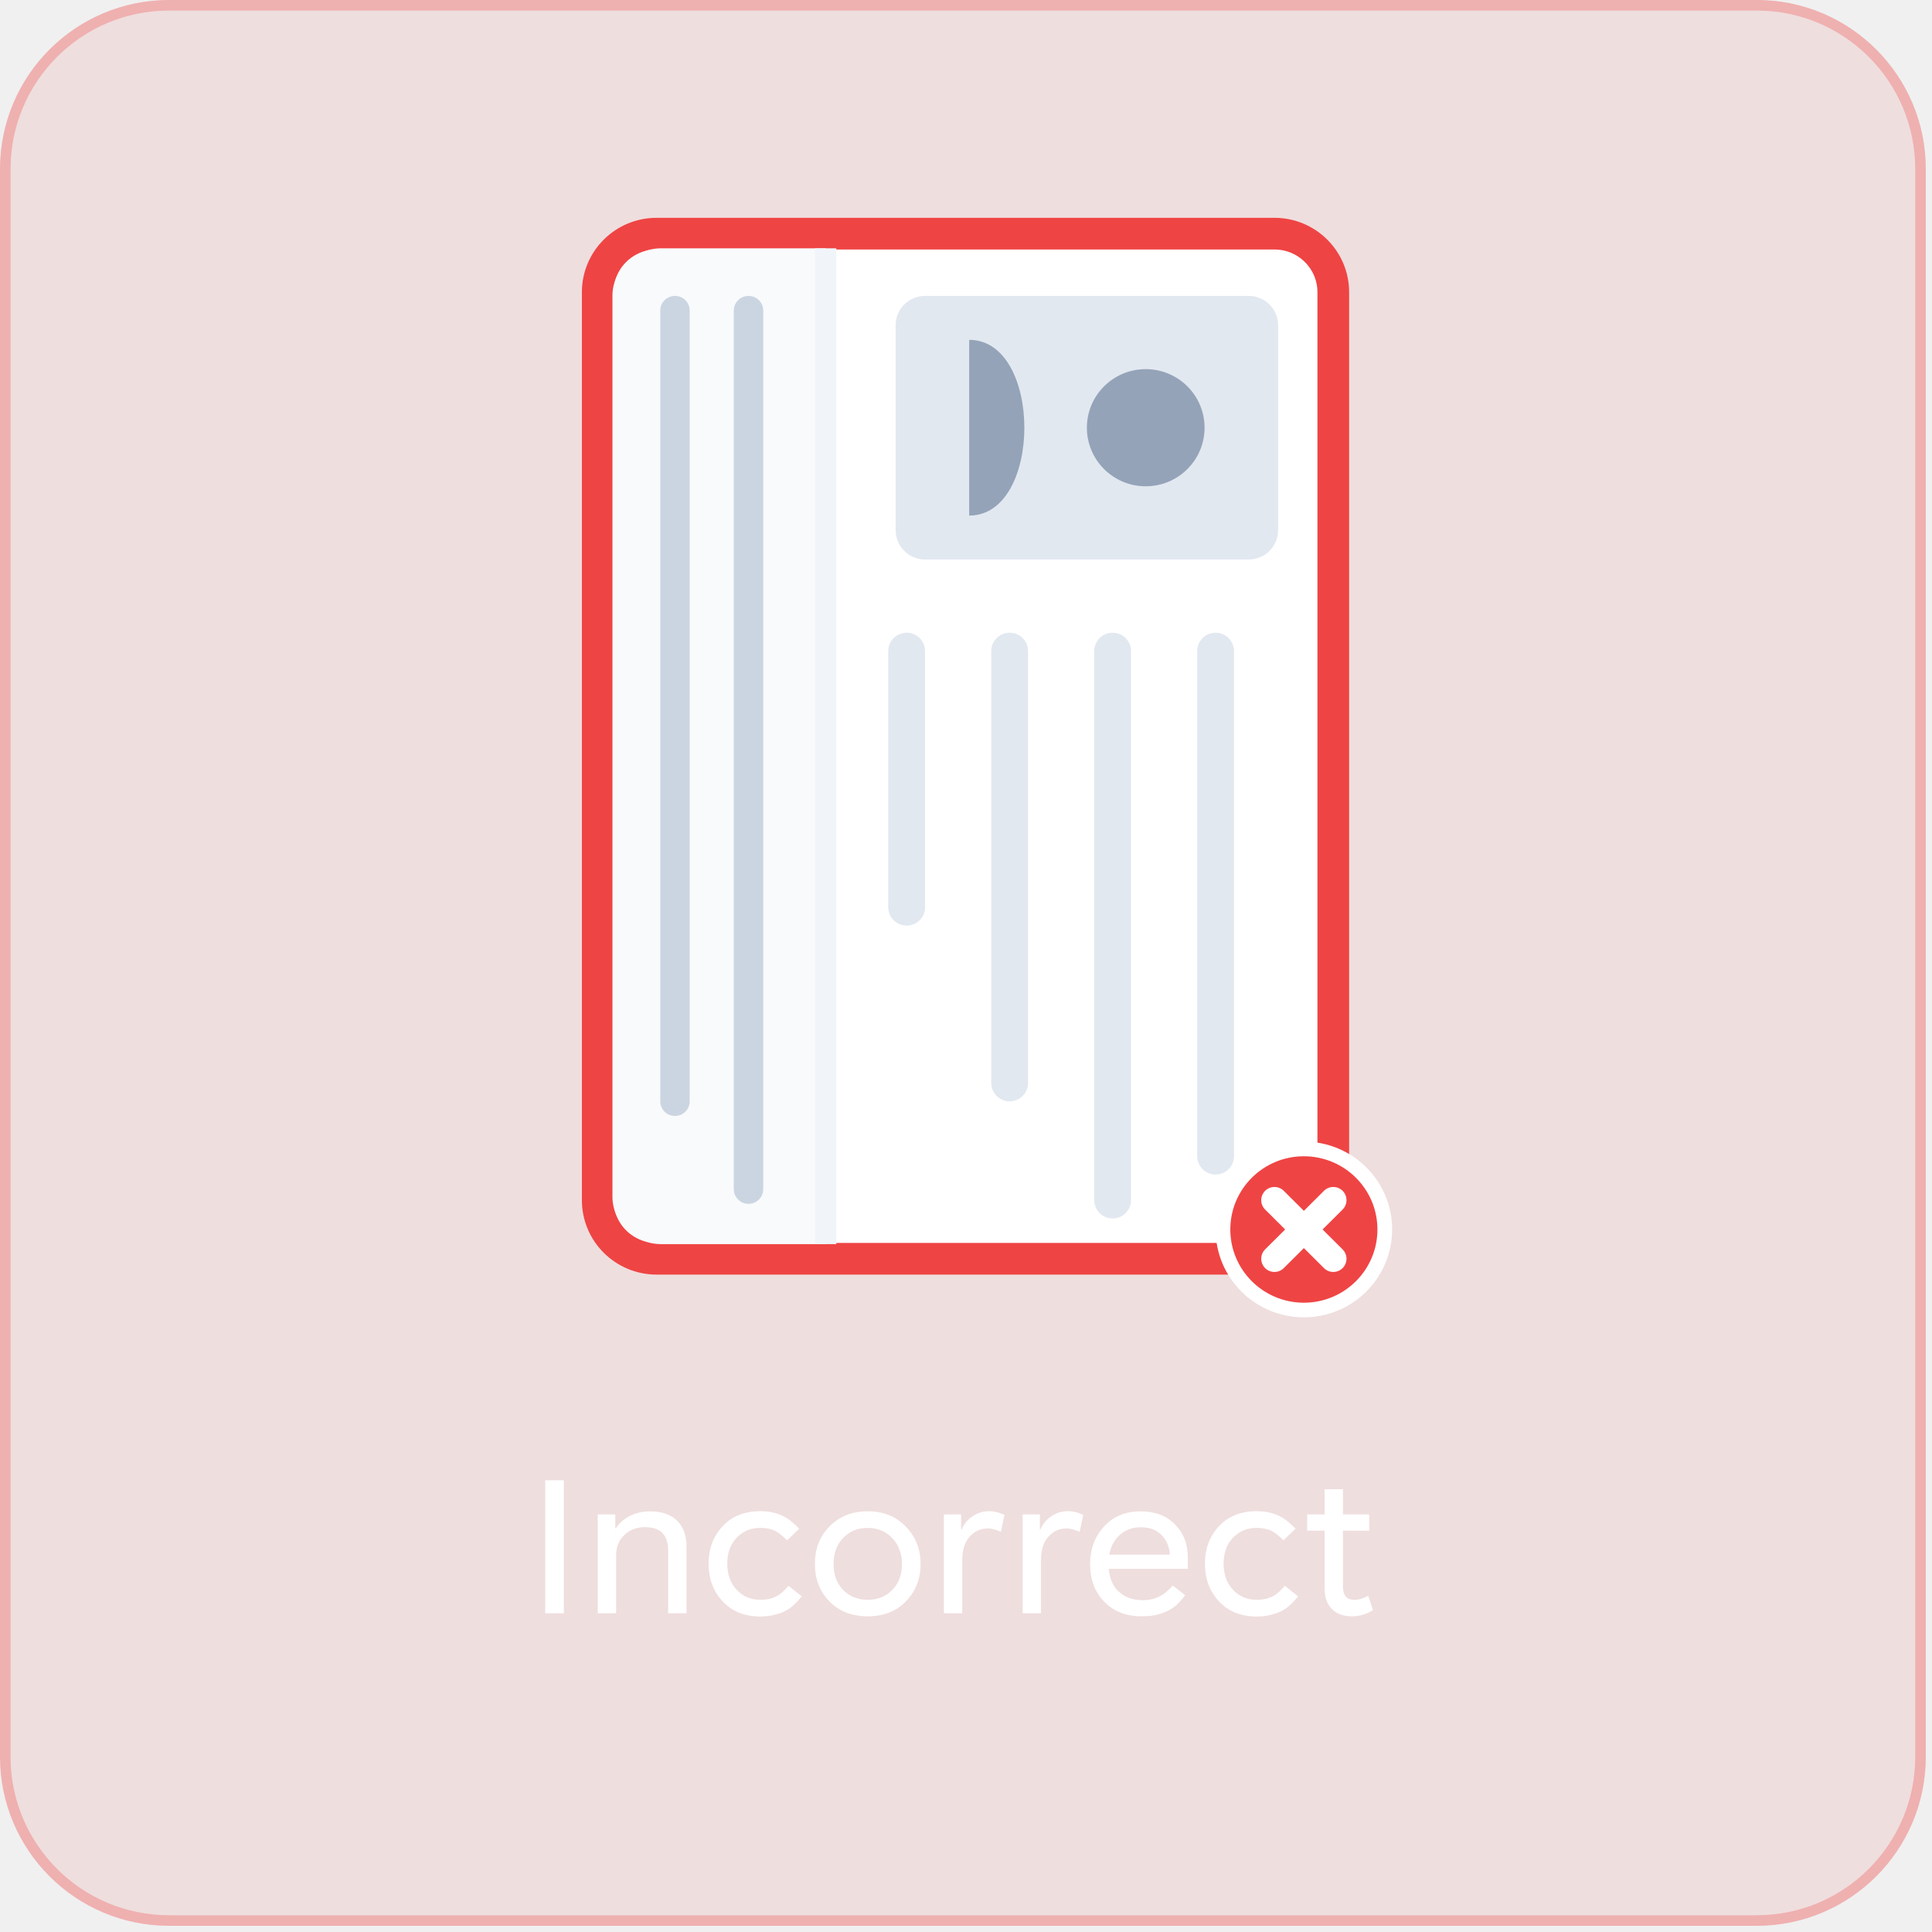
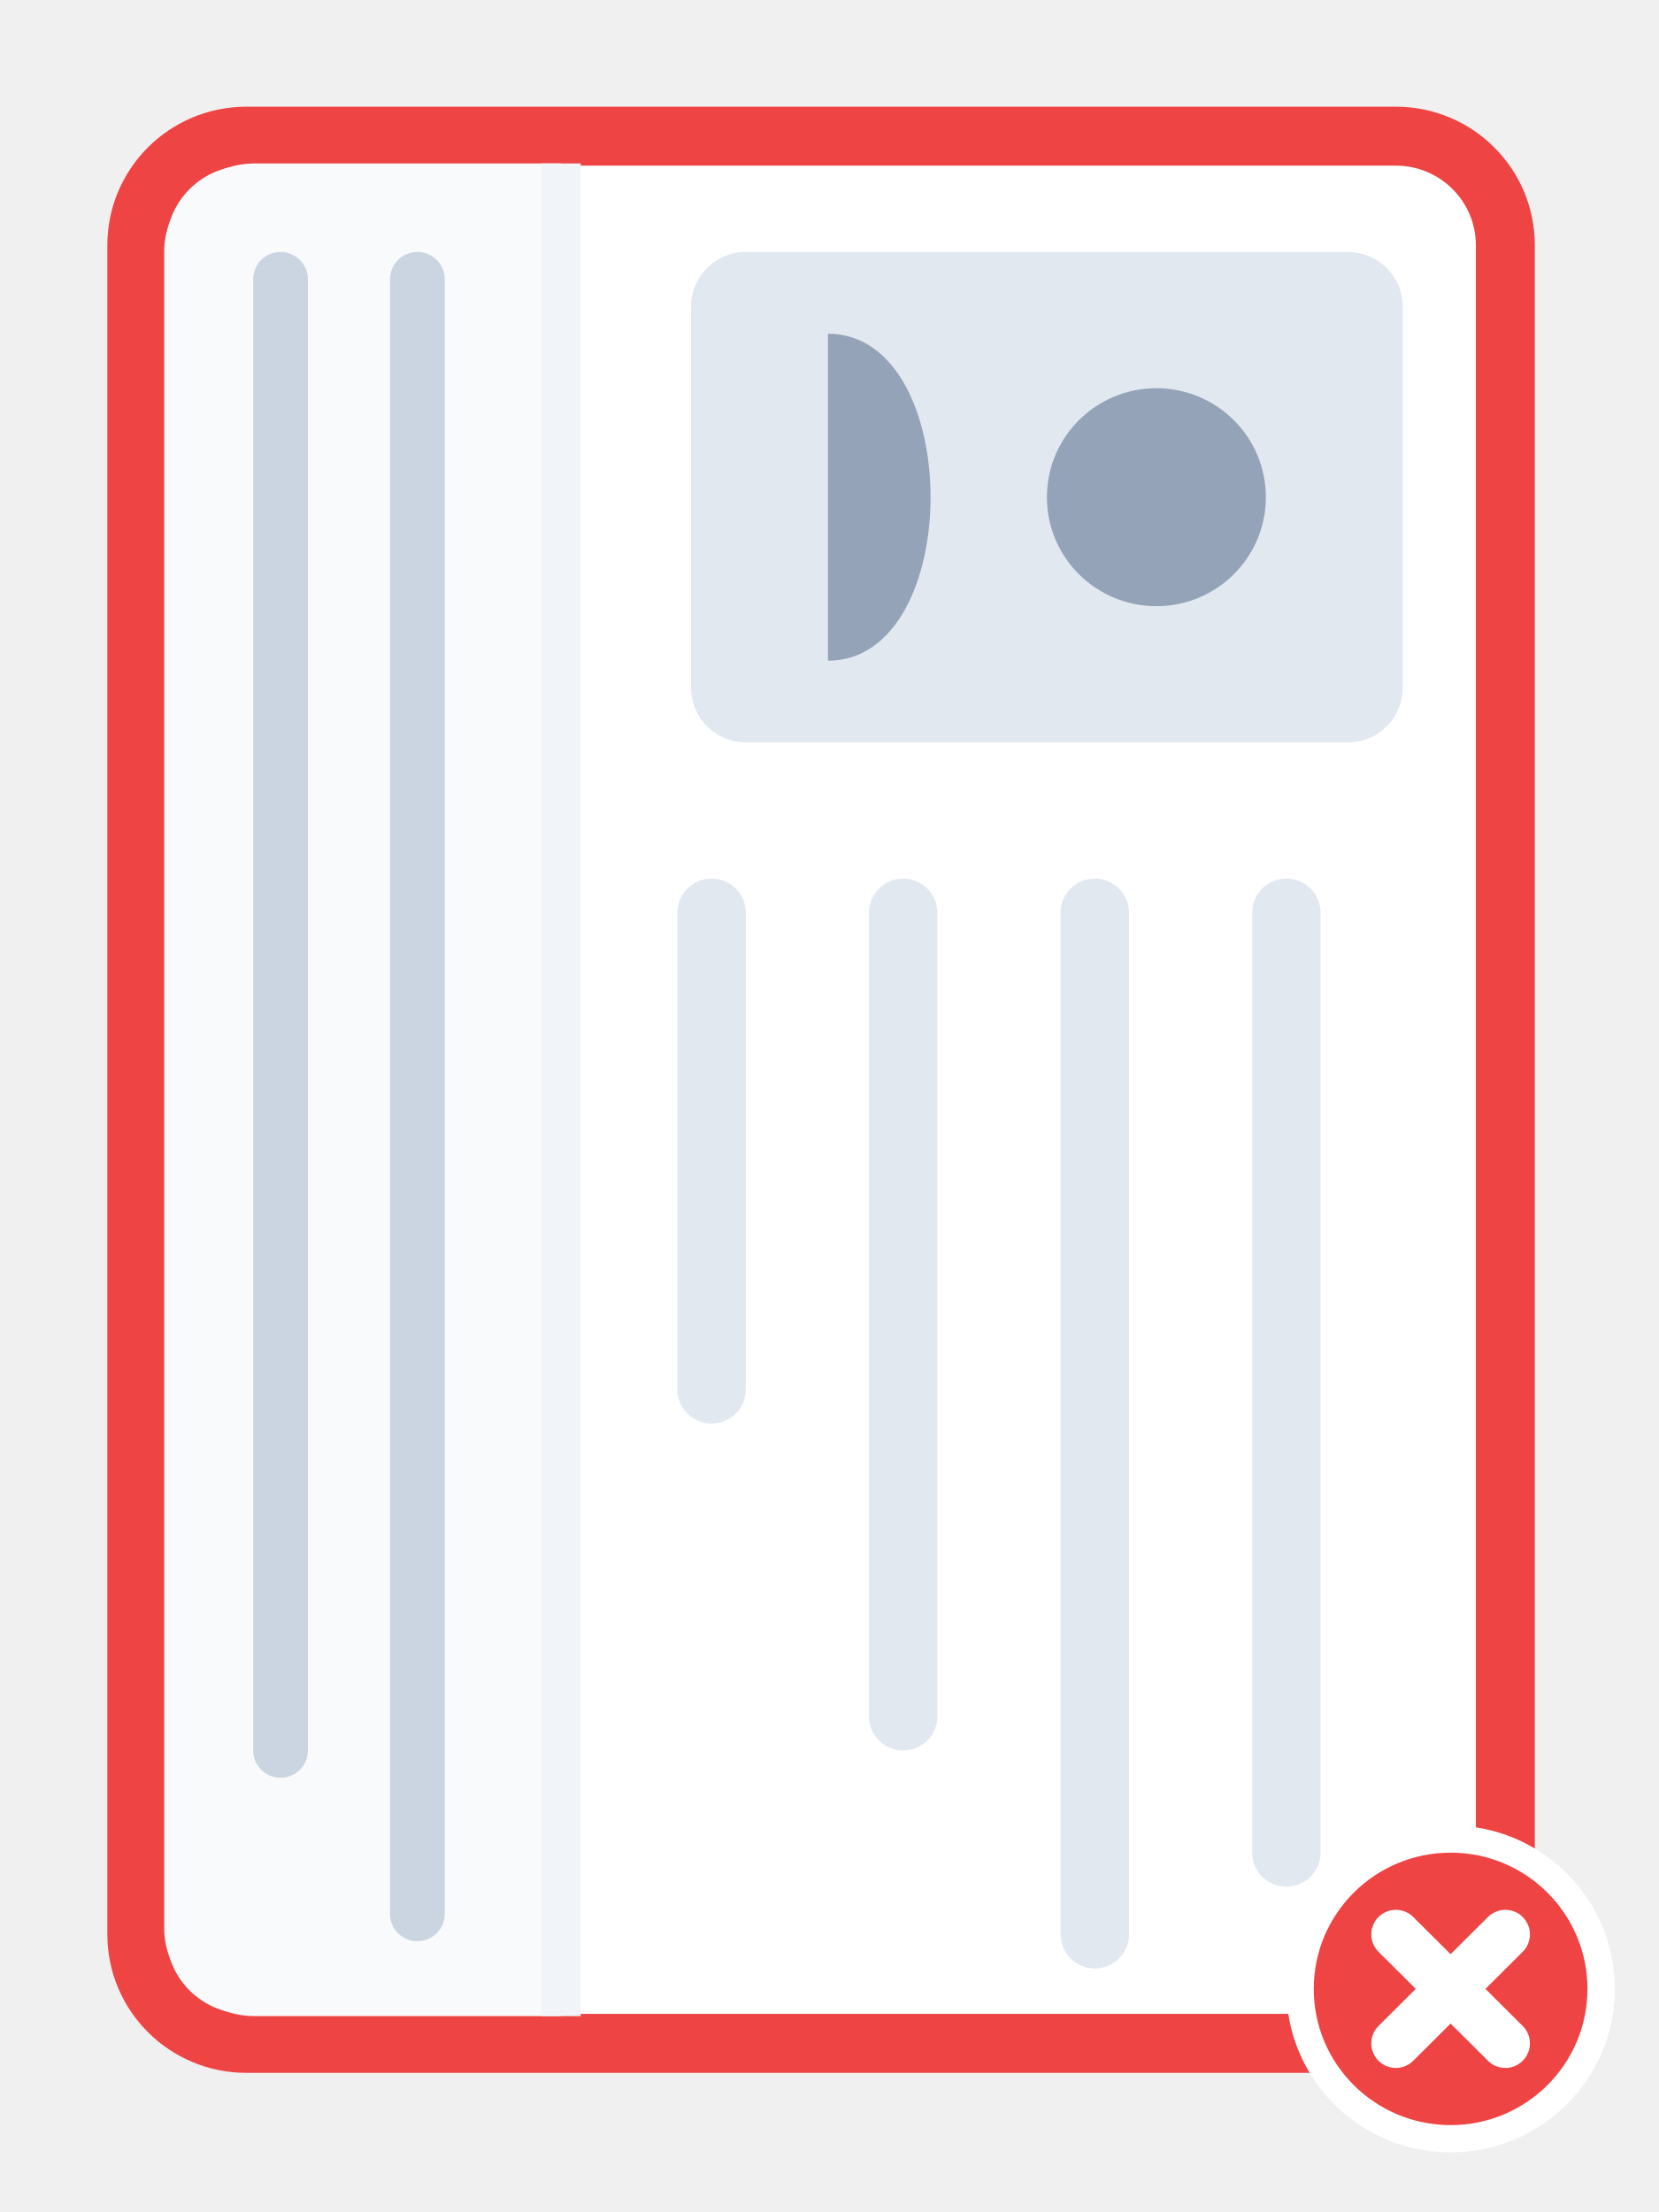
- <svg xmlns="http://www.w3.org/2000/svg" width="104" height="104" viewBox="0 0 104 104" fill="none">
-   <rect width="103.667" height="103.667" rx="9.1" fill="#EF4444" fill-opacity="0.1" />
-   <rect x="0.284" y="0.284" width="103.098" height="103.098" rx="8.815" stroke="#EF4444" stroke-opacity="0.3" stroke-width="0.569" />
-   <g clip-path="url(#clip0_7517_21488)">
-     <path d="M68.604 12.578H35.344C33.594 12.578 32.176 13.99 32.176 15.731V64.606C32.176 66.347 33.594 67.759 35.344 67.759H68.604C70.353 67.759 71.771 66.347 71.771 64.606V15.731C71.771 13.99 70.353 12.578 68.604 12.578Z" fill="white" stroke="#EF4444" stroke-width="1.706" />
-     <path d="M44.45 13.367L44.45 66.972L35.587 66.972C34.177 66.972 32.968 65.798 32.968 64.428L32.968 15.911C32.968 14.541 34.177 13.367 35.587 13.367L44.45 13.367Z" fill="#F8FAFC" />
-     <path d="M44.45 13.367L44.45 66.972" stroke="#F1F5F9" stroke-width="1.137" />
-     <path d="M41.085 64.015L41.085 16.717C41.085 16.282 40.73 15.929 40.293 15.929C39.856 15.929 39.501 16.282 39.501 16.717L39.501 64.015C39.501 64.45 39.856 64.803 40.293 64.803C40.73 64.803 41.085 64.45 41.085 64.015Z" fill="#CBD5E1" />
-     <path d="M37.125 59.285L37.125 16.717C37.125 16.282 36.771 15.929 36.334 15.929C35.896 15.929 35.542 16.282 35.542 16.717L35.542 59.285C35.542 59.721 35.896 60.073 36.334 60.073C36.771 60.073 37.125 59.721 37.125 59.285Z" fill="#CBD5E1" />
-     <path d="M68.801 28.541L68.801 17.505C68.801 16.635 68.092 15.929 67.218 15.929L49.796 15.929C48.921 15.929 48.212 16.635 48.212 17.505L48.212 28.541C48.212 29.412 48.921 30.118 49.796 30.118L67.218 30.118C68.092 30.118 68.801 29.412 68.801 28.541Z" fill="#E2E8F0" />
-     <path d="M58.507 23.024C58.507 24.765 59.925 26.177 61.674 26.177C63.424 26.177 64.842 24.765 64.842 23.024C64.842 21.282 63.424 19.871 61.674 19.871C59.925 19.871 58.507 21.282 58.507 23.024Z" fill="#94A3B8" />
-     <path d="M52.172 18.294C56.131 18.294 56.131 27.754 52.172 27.754L52.172 18.294Z" fill="#94A3B8" />
-     <path d="M66.426 62.241L66.426 35.044C66.426 34.5 65.983 34.059 65.436 34.059C64.889 34.059 64.446 34.5 64.446 35.044L64.446 62.241C64.446 62.785 64.889 63.226 65.436 63.226C65.983 63.226 66.426 62.785 66.426 62.241Z" fill="#E2E8F0" />
-     <path d="M60.882 64.606L60.882 35.044C60.882 34.5 60.439 34.059 59.892 34.059C59.346 34.059 58.903 34.5 58.903 35.044L58.903 64.606C58.903 65.15 59.346 65.591 59.892 65.591C60.439 65.591 60.882 65.15 60.882 64.606Z" fill="#E2E8F0" />
-     <path d="M55.339 58.299L55.339 35.044C55.339 34.5 54.896 34.059 54.349 34.059C53.803 34.059 53.359 34.5 53.359 35.044L53.359 58.299C53.359 58.843 53.803 59.285 54.349 59.285C54.896 59.285 55.339 58.843 55.339 58.299Z" fill="#E2E8F0" />
-     <path d="M49.796 48.84L49.796 35.044C49.796 34.5 49.353 34.059 48.806 34.059C48.26 34.059 47.816 34.5 47.816 35.044L47.816 48.84C47.816 49.384 48.26 49.825 48.806 49.825C49.353 49.825 49.796 49.384 49.796 48.84Z" fill="#E2E8F0" />
-     <path d="M70.187 70.912C72.811 70.912 74.939 68.795 74.939 66.182C74.939 63.57 72.811 61.453 70.187 61.453C67.563 61.453 65.436 63.57 65.436 66.182C65.436 68.795 67.563 70.912 70.187 70.912Z" fill="white" />
-     <path d="M70.187 70.125C72.374 70.125 74.147 68.36 74.147 66.183C74.147 64.006 72.374 62.242 70.187 62.242C68.001 62.242 66.228 64.006 66.228 66.183C66.228 68.36 68.001 70.125 70.187 70.125Z" fill="#EF4444" />
-     <path d="M68.603 64.606L71.771 67.759M71.771 64.606L68.603 67.759" stroke="white" stroke-width="1.422" stroke-linecap="round" stroke-linejoin="round" />
+ <svg xmlns="http://www.w3.org/2000/svg" width="48" height="64" viewBox="0 0 48 64" fill="none">
+   <g clip-path="url(#clip0_7517_21661)">
+     <path d="M40.387 3.94H7.127C5.378 3.94 3.959 5.352 3.959 7.093V55.968C3.959 57.709 5.378 59.121 7.127 59.121H40.387C42.136 59.121 43.554 57.709 43.554 55.968V7.093C43.554 5.352 42.136 3.94 40.387 3.94Z" fill="white" stroke="#EF4444" stroke-width="1.706" />
+     <path d="M16.233 4.729L16.233 58.333L7.37 58.333C5.96 58.333 4.751 57.16 4.751 55.79L4.751 7.272C4.751 5.903 5.96 4.729 7.37 4.729L16.233 4.729Z" fill="#F8FAFC" />
+     <path d="M16.233 4.729L16.233 58.333" stroke="#F1F5F9" stroke-width="1.137" />
+     <path d="M12.868 55.377L12.868 8.079C12.868 7.643 12.514 7.291 12.076 7.291C11.639 7.291 11.284 7.643 11.284 8.079L11.284 55.377C11.284 55.812 11.639 56.165 12.076 56.165C12.514 56.165 12.868 55.812 12.868 55.377Z" fill="#CBD5E1" />
+     <path d="M8.909 50.647L8.909 8.079C8.909 7.643 8.554 7.291 8.117 7.291C7.679 7.291 7.325 7.643 7.325 8.079L7.325 50.647C7.325 51.082 7.679 51.435 8.117 51.435C8.554 51.435 8.909 51.082 8.909 50.647Z" fill="#CBD5E1" />
+     <path d="M40.584 19.903L40.584 8.867C40.584 7.996 39.875 7.291 39.001 7.291L21.579 7.291C20.704 7.291 19.995 7.996 19.995 8.867L19.995 19.903C19.995 20.774 20.704 21.48 21.579 21.48L39.001 21.48C39.875 21.48 40.584 20.774 40.584 19.903Z" fill="#E2E8F0" />
+     <path d="M30.29 14.386C30.29 16.127 31.708 17.539 33.457 17.539C35.207 17.539 36.625 16.127 36.625 14.386C36.625 12.644 35.207 11.232 33.457 11.232C31.708 11.232 30.29 12.644 30.29 14.386Z" fill="#94A3B8" />
+     <path d="M23.955 9.656C27.914 9.656 27.914 19.116 23.955 19.116L23.955 9.656Z" fill="#94A3B8" />
+     <path d="M38.209 53.603L38.209 26.406C38.209 25.862 37.766 25.421 37.219 25.421C36.672 25.421 36.229 25.862 36.229 26.406L36.229 53.603C36.229 54.147 36.672 54.588 37.219 54.588C37.766 54.588 38.209 54.147 38.209 53.603Z" fill="#E2E8F0" />
+     <path d="M32.665 55.968L32.665 26.406C32.665 25.862 32.222 25.421 31.675 25.421C31.129 25.421 30.686 25.862 30.686 26.406L30.686 55.968C30.686 56.512 31.129 56.953 31.675 56.953C32.222 56.953 32.665 56.512 32.665 55.968Z" fill="#E2E8F0" />
+     <path d="M27.122 49.661L27.122 26.406C27.122 25.862 26.679 25.421 26.132 25.421C25.586 25.421 25.142 25.862 25.142 26.406L25.142 49.661C25.142 50.205 25.586 50.647 26.132 50.647C26.679 50.647 27.122 50.205 27.122 49.661Z" fill="#E2E8F0" />
+     <path d="M21.579 40.202L21.579 26.406C21.579 25.862 21.136 25.421 20.589 25.421C20.043 25.421 19.599 25.862 19.599 26.406L19.599 40.202C19.599 40.746 20.043 41.187 20.589 41.187C21.136 41.187 21.579 40.746 21.579 40.202Z" fill="#E2E8F0" />
+     <path d="M41.97 62.274C44.594 62.274 46.722 60.156 46.722 57.544C46.722 54.932 44.594 52.815 41.97 52.815C39.346 52.815 37.219 54.932 37.219 57.544C37.219 60.156 39.346 62.274 41.97 62.274Z" fill="white" />
+     <path d="M41.971 61.486C44.157 61.486 45.93 59.722 45.93 57.545C45.93 55.368 44.157 53.603 41.971 53.603C39.784 53.603 38.011 55.368 38.011 57.545C38.011 59.722 39.784 61.486 41.971 61.486Z" fill="#EF4444" />
+     <path d="M40.387 55.968L43.554 59.121M43.554 55.968L40.387 59.121" stroke="white" stroke-width="1.422" stroke-linecap="round" stroke-linejoin="round" />
  </g>
-   <path d="M29.348 86.842V79.682H30.353V86.842H29.348ZM32.175 86.842V81.522H33.12V82.452L32.986 82.267H33.151C33.321 82.001 33.567 81.782 33.891 81.612C34.214 81.442 34.582 81.357 34.995 81.357C35.626 81.357 36.109 81.524 36.446 81.857C36.785 82.191 36.956 82.654 36.956 83.247V86.842H35.965V83.467C35.965 83.064 35.867 82.754 35.67 82.537C35.477 82.317 35.157 82.207 34.711 82.207C34.264 82.207 33.894 82.351 33.6 82.637C33.31 82.921 33.166 83.281 33.166 83.717V86.842H32.175ZM40.924 87.017C40.084 87.017 39.41 86.747 38.904 86.207C38.397 85.667 38.144 84.989 38.144 84.172C38.144 83.366 38.395 82.694 38.899 82.157C39.402 81.617 40.08 81.347 40.934 81.347C41.217 81.347 41.474 81.379 41.704 81.442C41.934 81.502 42.147 81.594 42.344 81.717C42.544 81.837 42.77 82.029 43.024 82.292L42.369 82.917C42.185 82.734 42.027 82.597 41.894 82.507C41.764 82.417 41.619 82.352 41.459 82.312C41.302 82.269 41.122 82.247 40.919 82.247C40.409 82.247 39.985 82.426 39.649 82.782C39.315 83.136 39.149 83.599 39.149 84.172C39.149 84.749 39.317 85.217 39.654 85.577C39.994 85.937 40.414 86.117 40.914 86.117C41.127 86.117 41.32 86.094 41.494 86.047C41.667 85.997 41.822 85.926 41.959 85.832C42.095 85.739 42.257 85.582 42.444 85.362L43.159 85.932C42.912 86.236 42.685 86.457 42.479 86.597C42.272 86.734 42.035 86.837 41.769 86.907C41.505 86.981 41.224 87.017 40.924 87.017ZM46.711 87.007C45.861 87.007 45.175 86.741 44.651 86.207C44.128 85.674 43.866 85.002 43.866 84.192C43.866 83.369 44.131 82.691 44.661 82.157C45.195 81.621 45.878 81.352 46.711 81.352C47.545 81.352 48.226 81.626 48.756 82.172C49.29 82.716 49.556 83.389 49.556 84.192C49.556 84.989 49.295 85.657 48.771 86.197C48.251 86.737 47.565 87.007 46.711 87.007ZM46.711 86.117C47.245 86.117 47.685 85.941 48.031 85.587C48.378 85.231 48.551 84.766 48.551 84.192C48.551 83.626 48.378 83.161 48.031 82.797C47.685 82.431 47.245 82.247 46.711 82.247C46.175 82.247 45.733 82.427 45.386 82.787C45.043 83.147 44.871 83.616 44.871 84.192C44.871 84.769 45.043 85.234 45.386 85.587C45.733 85.941 46.175 86.117 46.711 86.117ZM50.808 86.842V81.522H51.738V82.437L51.633 82.337H51.768C51.878 82.051 52.07 81.814 52.343 81.627C52.617 81.441 52.918 81.347 53.248 81.347C53.352 81.347 53.462 81.359 53.578 81.382C53.695 81.402 53.807 81.436 53.913 81.482C54.02 81.529 54.073 81.552 54.073 81.552L53.878 82.457C53.878 82.457 53.832 82.439 53.738 82.402C53.645 82.362 53.548 82.332 53.448 82.312C53.352 82.289 53.262 82.277 53.178 82.277C52.788 82.277 52.46 82.426 52.193 82.722C51.93 83.019 51.798 83.441 51.798 83.987V86.842H50.808ZM55.047 86.842V81.522H55.977V82.437L55.872 82.337H56.007C56.117 82.051 56.308 81.814 56.582 81.627C56.855 81.441 57.157 81.347 57.487 81.347C57.59 81.347 57.7 81.359 57.817 81.382C57.933 81.402 58.045 81.436 58.152 81.482C58.258 81.529 58.312 81.552 58.312 81.552L58.117 82.457C58.117 82.457 58.07 82.439 57.977 82.402C57.883 82.362 57.787 82.332 57.687 82.312C57.59 82.289 57.5 82.277 57.417 82.277C57.027 82.277 56.698 82.426 56.432 82.722C56.168 83.019 56.037 83.441 56.037 83.987V86.842H55.047ZM61.451 87.007C60.624 87.007 59.956 86.747 59.446 86.227C58.936 85.707 58.681 85.027 58.681 84.187C58.681 83.397 58.927 82.729 59.421 82.182C59.914 81.632 60.576 81.357 61.406 81.357C62.176 81.357 62.791 81.591 63.251 82.057C63.711 82.524 63.941 83.117 63.941 83.837V84.452H59.241V83.687H62.971V83.677C62.951 83.271 62.806 82.926 62.536 82.642C62.266 82.356 61.889 82.212 61.406 82.212C60.902 82.212 60.487 82.389 60.161 82.742C59.837 83.092 59.676 83.574 59.676 84.187C59.676 84.827 59.846 85.312 60.186 85.642C60.526 85.972 60.962 86.137 61.496 86.137C61.729 86.137 61.934 86.111 62.111 86.057C62.287 86.004 62.452 85.927 62.606 85.827C62.762 85.724 62.937 85.564 63.131 85.347L63.796 85.867C63.582 86.167 63.367 86.392 63.151 86.542C62.934 86.689 62.694 86.802 62.431 86.882C62.167 86.966 61.841 87.007 61.451 87.007ZM67.642 87.017C66.802 87.017 66.129 86.747 65.622 86.207C65.116 85.667 64.862 84.989 64.862 84.172C64.862 83.366 65.114 82.694 65.617 82.157C66.121 81.617 66.799 81.347 67.652 81.347C67.936 81.347 68.192 81.379 68.422 81.442C68.652 81.502 68.866 81.594 69.062 81.717C69.262 81.837 69.489 82.029 69.742 82.292L69.087 82.917C68.904 82.734 68.746 82.597 68.612 82.507C68.482 82.417 68.337 82.352 68.177 82.312C68.021 82.269 67.841 82.247 67.637 82.247C67.127 82.247 66.704 82.426 66.367 82.782C66.034 83.136 65.867 83.599 65.867 84.172C65.867 84.749 66.036 85.217 66.372 85.577C66.712 85.937 67.132 86.117 67.632 86.117C67.846 86.117 68.039 86.094 68.212 86.047C68.386 85.997 68.541 85.926 68.677 85.832C68.814 85.739 68.976 85.582 69.162 85.362L69.877 85.932C69.631 86.236 69.404 86.457 69.197 86.597C68.991 86.734 68.754 86.837 68.487 86.907C68.224 86.981 67.942 87.017 67.642 87.017ZM72.775 87.007C72.322 87.007 71.963 86.877 71.7 86.617C71.437 86.354 71.305 85.989 71.305 85.522V80.162H72.29V85.412C72.29 85.642 72.342 85.819 72.445 85.942C72.548 86.062 72.713 86.122 72.94 86.122C73.01 86.122 73.088 86.112 73.175 86.092C73.265 86.072 73.367 86.036 73.48 85.982C73.593 85.929 73.65 85.902 73.65 85.902L73.91 86.677C73.91 86.677 73.845 86.712 73.715 86.782C73.588 86.849 73.445 86.902 73.285 86.942C73.128 86.986 72.958 87.007 72.775 87.007ZM70.365 82.397V81.522H73.705V82.397H70.365Z" fill="white" />
  <defs>
-     <clipPath id="clip0_7517_21488">
-       <rect width="47.514" height="63.064" fill="white" transform="translate(28.2169 8.63818)" />
+     <clipPath id="clip0_7517_21661">
+       <rect width="47.514" height="63.064" fill="white" />
    </clipPath>
  </defs>
</svg>
